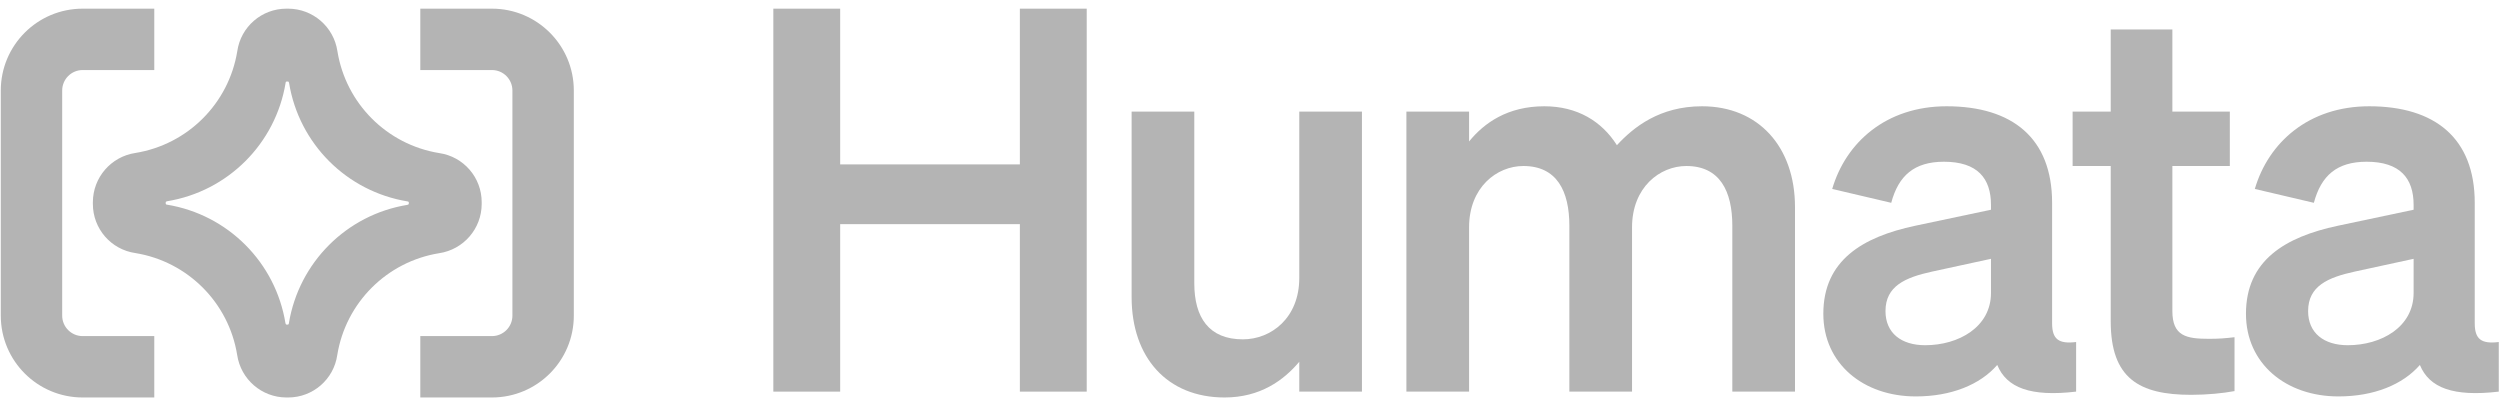
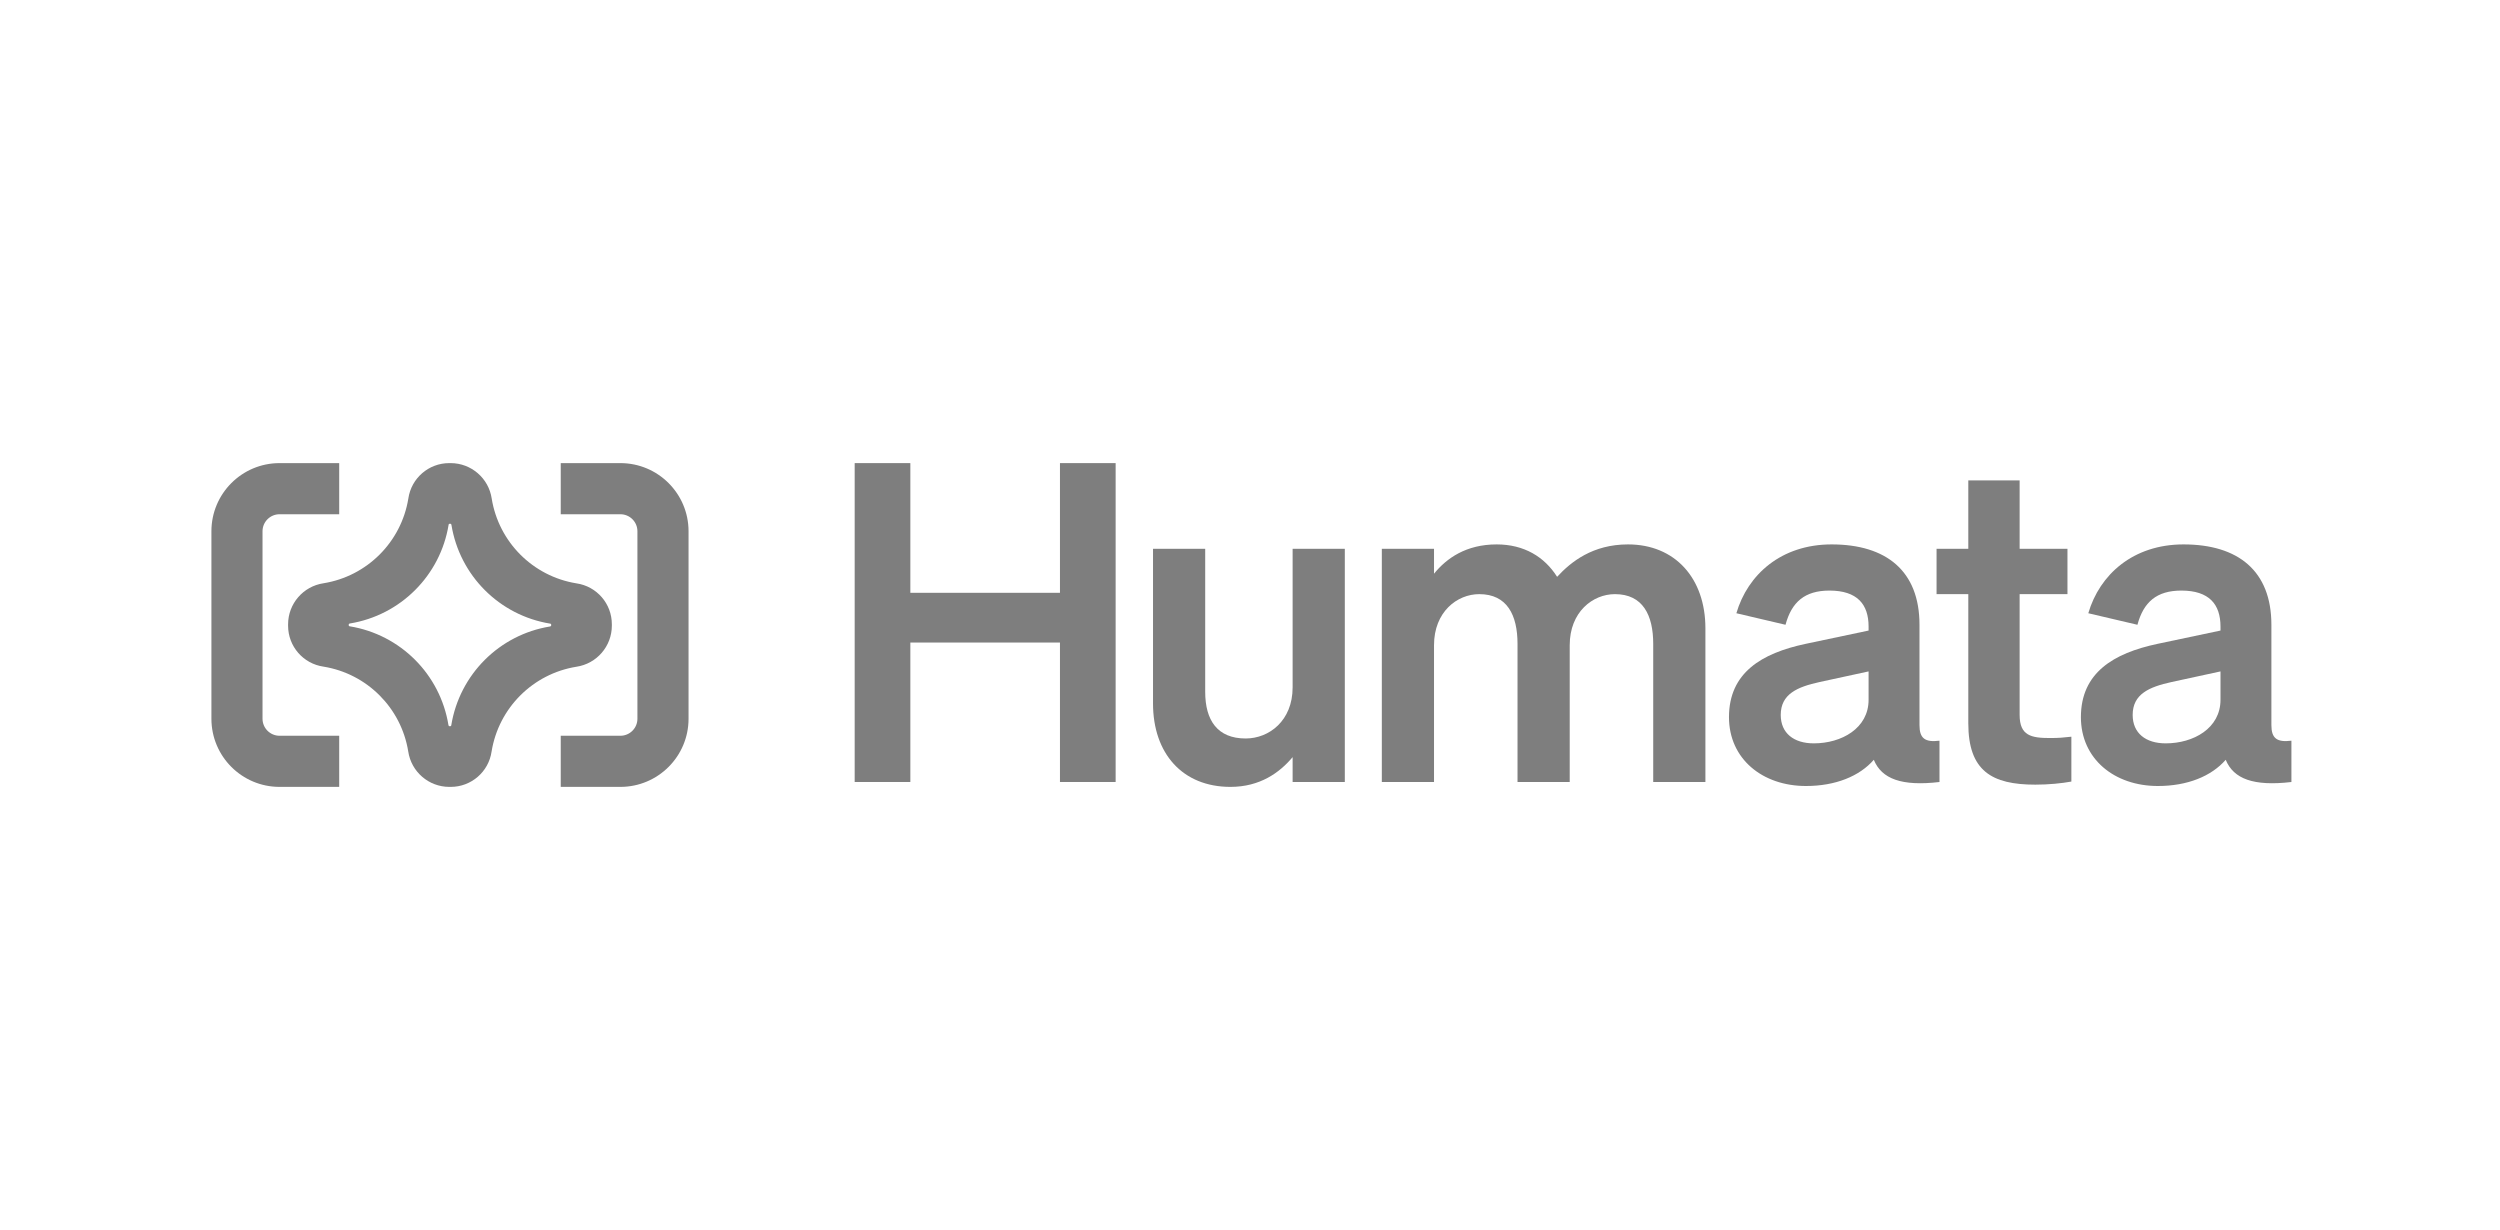
- <svg xmlns="http://www.w3.org/2000/svg" width="114" height="19" viewBox="0 0 114 19" fill="none">
-   <path fill-rule="evenodd" clip-rule="evenodd" d="M3.769 3.194C3.254 3.194 2.836 3.612 2.836 4.128V14.393C2.836 14.908 3.254 15.326 3.769 15.326H7.035V18.125H3.769C1.707 18.125 0.036 16.454 0.036 14.393V4.128C0.036 2.066 1.707 0.395 3.769 0.395H7.035V3.194H3.769Z" fill="#B4B4B4" />
-   <path fill-rule="evenodd" clip-rule="evenodd" d="M22.433 15.326C22.948 15.326 23.366 14.908 23.366 14.393V4.128C23.366 3.612 22.948 3.194 22.433 3.194H19.166V0.395H22.433C24.494 0.395 26.166 2.066 26.166 4.128V14.393C26.166 16.454 24.494 18.125 22.433 18.125H19.166V15.326H22.433Z" fill="#B4B4B4" />
-   <path d="M21.965 9.219C21.965 8.094 21.14 7.141 20.026 6.98C17.641 6.592 15.771 4.719 15.386 2.334C15.22 1.223 14.267 0.398 13.142 0.395H13.059C11.934 0.395 10.981 1.22 10.82 2.334C10.432 4.719 8.559 6.589 6.174 6.975C5.063 7.141 4.238 8.094 4.235 9.219V9.302C4.235 10.427 5.06 11.38 6.174 11.54C8.559 11.928 10.43 13.801 10.815 16.186C10.981 17.297 11.934 18.123 13.059 18.125H13.142C14.267 18.125 15.22 17.3 15.38 16.186C15.768 13.801 17.641 11.931 20.026 11.546C21.137 11.38 21.963 10.427 21.965 9.302V9.219ZM18.641 9.293C18.641 9.316 18.61 9.335 18.58 9.341C15.804 9.792 13.627 11.97 13.172 14.746C13.172 14.776 13.15 14.801 13.133 14.801H13.064C13.042 14.801 13.023 14.771 13.017 14.74C12.566 11.964 10.391 9.787 7.612 9.332C7.582 9.332 7.557 9.31 7.557 9.293V9.224C7.557 9.202 7.587 9.183 7.618 9.177C10.393 8.725 12.571 6.548 13.025 3.772C13.025 3.741 13.048 3.717 13.064 3.717H13.133C13.156 3.717 13.175 3.747 13.181 3.778C13.632 6.553 15.807 8.731 18.586 9.185C18.616 9.185 18.641 9.208 18.641 9.224V9.293Z" fill="#B4B4B4" />
-   <path d="M46.506 0.395H49.554V17.858H46.506V10.221H38.312V17.858H35.264V0.395H38.312V7.497H46.506V0.395Z" fill="#B4B4B4" />
-   <path d="M62.105 5.089V17.858H59.247V16.496C58.533 17.347 57.461 18.125 55.841 18.125C53.221 18.125 51.602 16.301 51.602 13.553V5.089H54.46V12.921C54.46 14.477 55.127 15.474 56.675 15.474C57.961 15.474 59.247 14.502 59.247 12.677V5.089H62.105Z" fill="#B4B4B4" />
-   <path d="M66.99 10.367V17.858H64.132V5.089H66.99V6.451C67.681 5.6 68.753 4.846 70.42 4.846C71.92 4.846 73.04 5.527 73.731 6.621C74.493 5.794 75.684 4.846 77.613 4.846C80.185 4.846 81.852 6.694 81.852 9.443V17.858H78.994V10.294C78.994 8.713 78.423 7.57 76.898 7.57C75.684 7.57 74.421 8.543 74.421 10.367V17.858H71.563V10.294C71.563 8.713 70.992 7.57 69.467 7.57C68.252 7.57 66.99 8.543 66.99 10.367Z" fill="#B4B4B4" />
-   <path d="M87.359 18.077C84.978 18.077 83.144 16.593 83.144 14.307C83.144 11.875 84.93 10.805 87.335 10.294L90.789 9.564V9.345C90.789 8.129 90.17 7.375 88.645 7.375C87.288 7.375 86.573 8.008 86.24 9.248L83.549 8.616C84.168 6.5 86.002 4.846 88.765 4.846C91.766 4.846 93.576 6.305 93.576 9.248V14.745C93.576 15.475 93.885 15.693 94.671 15.596V17.858C92.599 18.101 91.504 17.688 91.075 16.642C90.289 17.542 88.979 18.077 87.359 18.077ZM90.789 13.358V11.802L88.098 12.386C86.883 12.653 85.978 13.042 85.978 14.185C85.978 15.183 86.692 15.742 87.788 15.742C89.312 15.742 90.789 14.915 90.789 13.358Z" fill="#B4B4B4" />
-   <path d="M96.249 14.648V7.57H94.511V5.089H96.249V1.343H99.06V5.089H101.68V7.57H99.06V14.185C99.06 15.329 99.703 15.45 100.727 15.45C101.204 15.45 101.466 15.426 101.894 15.377V17.834C101.37 17.931 100.656 18.004 99.918 18.004C97.536 18.004 96.249 17.25 96.249 14.648Z" fill="#B4B4B4" />
-   <path d="M106.631 18.077C104.25 18.077 102.416 16.593 102.416 14.307C102.416 11.875 104.202 10.805 106.608 10.294L110.061 9.564V9.345C110.061 8.129 109.442 7.375 107.917 7.375C106.56 7.375 105.845 8.008 105.512 9.248L102.82 8.616C103.44 6.5 105.274 4.846 108.036 4.846C111.038 4.846 112.848 6.305 112.848 9.248V14.745C112.848 15.475 113.158 15.693 113.944 15.596V17.858C111.871 18.101 110.775 17.688 110.347 16.642C109.561 17.542 108.251 18.077 106.631 18.077ZM110.061 13.358V11.802L107.37 12.386C106.155 12.653 105.25 13.042 105.25 14.185C105.25 15.183 105.965 15.742 107.06 15.742C108.585 15.742 110.061 14.915 110.061 13.358Z" fill="#B4B4B4" />
+ <svg xmlns="http://www.w3.org/2000/svg" width="122" height="60" viewBox="0 0 122 60" fill="none">
+   <path fill-rule="evenodd" clip-rule="evenodd" d="M13.643 25.095C13.184 25.095 12.811 25.467 12.811 25.926V35.074C12.811 35.533 13.184 35.905 13.643 35.905H16.553V38.4H13.643C11.806 38.4 10.317 36.911 10.317 35.074V25.926C10.317 24.089 11.806 22.6 13.643 22.6H16.553V25.095H13.643Z" fill="#7E7E7E" />
+   <path fill-rule="evenodd" clip-rule="evenodd" d="M30.274 35.905C30.734 35.905 31.106 35.533 31.106 35.074V25.926C31.106 25.467 30.734 25.095 30.274 25.095H27.364V22.6H30.274C32.111 22.6 33.601 24.089 33.601 25.926V35.074C33.601 36.911 32.111 38.4 30.274 38.4H27.364V35.905H30.274Z" fill="#7E7E7E" />
+   <path d="M29.858 30.463C29.858 29.461 29.123 28.611 28.13 28.468C26.005 28.123 24.338 26.454 23.995 24.328C23.847 23.338 22.998 22.603 21.996 22.6H21.922C20.919 22.6 20.07 23.336 19.927 24.328C19.581 26.454 17.912 28.12 15.787 28.463C14.797 28.611 14.061 29.461 14.059 30.463V30.537C14.059 31.539 14.794 32.389 15.787 32.532C17.912 32.877 19.579 34.546 19.922 36.672C20.07 37.662 20.919 38.398 21.922 38.4H21.996C22.998 38.4 23.847 37.664 23.99 36.672C24.336 34.546 26.005 32.88 28.13 32.537C29.12 32.389 29.856 31.539 29.858 30.537V30.463ZM26.896 30.53C26.896 30.549 26.869 30.567 26.842 30.572C24.368 30.974 22.428 32.914 22.023 35.388C22.023 35.415 22.003 35.438 21.988 35.438H21.926C21.907 35.438 21.889 35.41 21.884 35.383C21.482 32.91 19.544 30.969 17.068 30.564C17.041 30.564 17.019 30.544 17.019 30.53V30.468C17.019 30.448 17.046 30.431 17.073 30.426C19.547 30.024 21.487 28.083 21.892 25.61C21.892 25.582 21.912 25.56 21.926 25.56H21.988C22.008 25.56 22.025 25.587 22.03 25.614C22.433 28.088 24.37 30.029 26.847 30.433C26.874 30.433 26.896 30.453 26.896 30.468V30.53Z" fill="#7E7E7E" />
+   <path d="M51.726 22.6H54.443V38.161H51.726V31.356H44.425V38.161H41.708V22.6H44.425V28.929H51.726V22.6Z" fill="#7E7E7E" />
+   <path d="M65.627 26.783V38.162H63.08V36.948C62.443 37.706 61.488 38.4 60.045 38.4C57.71 38.4 56.267 36.775 56.267 34.325V26.783H58.814V33.762C58.814 35.149 59.408 36.038 60.788 36.038C61.934 36.038 63.08 35.171 63.08 33.545V26.783H65.627Z" fill="#7E7E7E" />
+   <path d="M69.98 31.486V38.162H67.433V26.783H69.98V27.997C70.596 27.238 71.551 26.567 73.037 26.567C74.374 26.567 75.371 27.174 75.987 28.149C76.666 27.412 77.727 26.567 79.446 26.567C81.739 26.567 83.224 28.214 83.224 30.663V38.162H80.677V31.422C80.677 30.013 80.168 28.994 78.81 28.994C77.727 28.994 76.602 29.861 76.602 31.486V38.162H74.055V31.422C74.055 30.013 73.546 28.994 72.188 28.994C71.105 28.994 69.98 29.861 69.98 31.486Z" fill="#7E7E7E" />
+   <path d="M88.131 38.357C86.009 38.357 84.374 37.035 84.374 34.997C84.374 32.83 85.966 31.877 88.11 31.421L91.187 30.771V30.576C91.187 29.492 90.635 28.82 89.277 28.82C88.067 28.82 87.431 29.384 87.133 30.489L84.735 29.926C85.287 28.04 86.921 26.567 89.383 26.567C92.057 26.567 93.671 27.867 93.671 30.489V35.388C93.671 36.038 93.946 36.233 94.647 36.146V38.162C92.8 38.379 91.824 38.01 91.442 37.078C90.742 37.88 89.574 38.357 88.131 38.357ZM91.187 34.152V32.765L88.789 33.285C87.707 33.524 86.9 33.87 86.9 34.889C86.9 35.778 87.537 36.276 88.513 36.276C89.871 36.276 91.187 35.539 91.187 34.152Z" fill="#7E7E7E" />
+   <path d="M96.053 35.3V28.993H94.504V26.783H96.053V23.445H98.558V26.783H100.892V28.993H98.558V34.889C98.558 35.907 99.131 36.016 100.043 36.016C100.468 36.016 100.701 35.994 101.083 35.951V38.14C100.617 38.226 99.98 38.291 99.322 38.291C97.2 38.291 96.053 37.62 96.053 35.3Z" fill="#7E7E7E" />
+   <path d="M105.304 38.357C103.182 38.357 101.548 37.035 101.548 34.997C101.548 32.83 103.14 31.877 105.283 31.421L108.36 30.771V30.576C108.36 29.492 107.809 28.82 106.451 28.82C105.241 28.82 104.604 29.384 104.307 30.489L101.909 29.926C102.46 28.04 104.095 26.567 106.556 26.567C109.231 26.567 110.844 27.867 110.844 30.489V35.388C110.844 36.038 111.121 36.233 111.821 36.146V38.162C109.974 38.379 108.997 38.01 108.615 37.078C107.915 37.88 106.748 38.357 105.304 38.357ZM108.36 34.152V32.765L105.963 33.285C104.881 33.524 104.074 33.87 104.074 34.889C104.074 35.778 104.711 36.276 105.686 36.276C107.045 36.276 108.36 35.539 108.36 34.152Z" fill="#7E7E7E" />
</svg>
